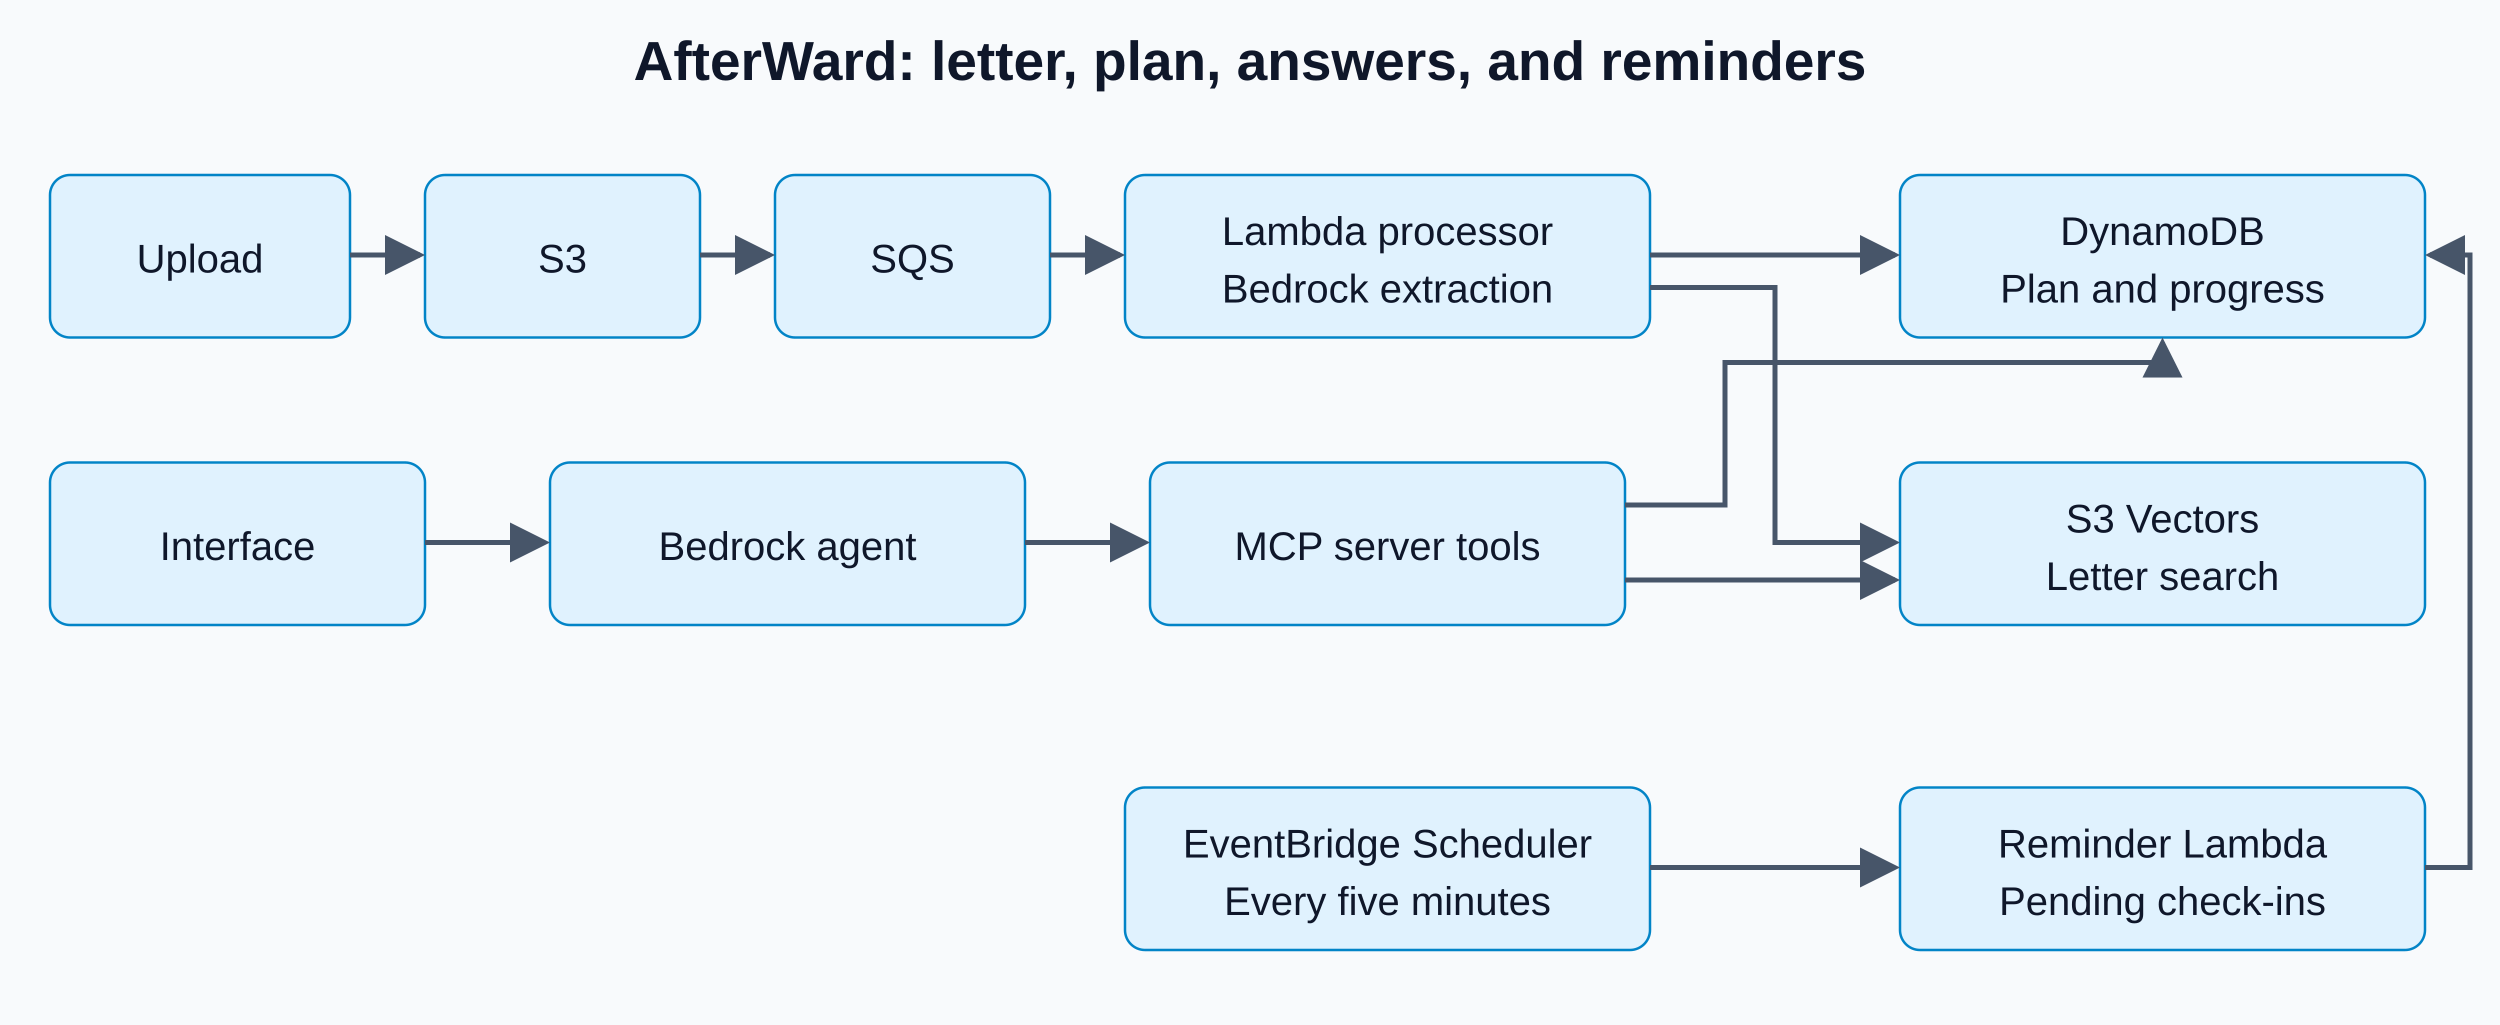
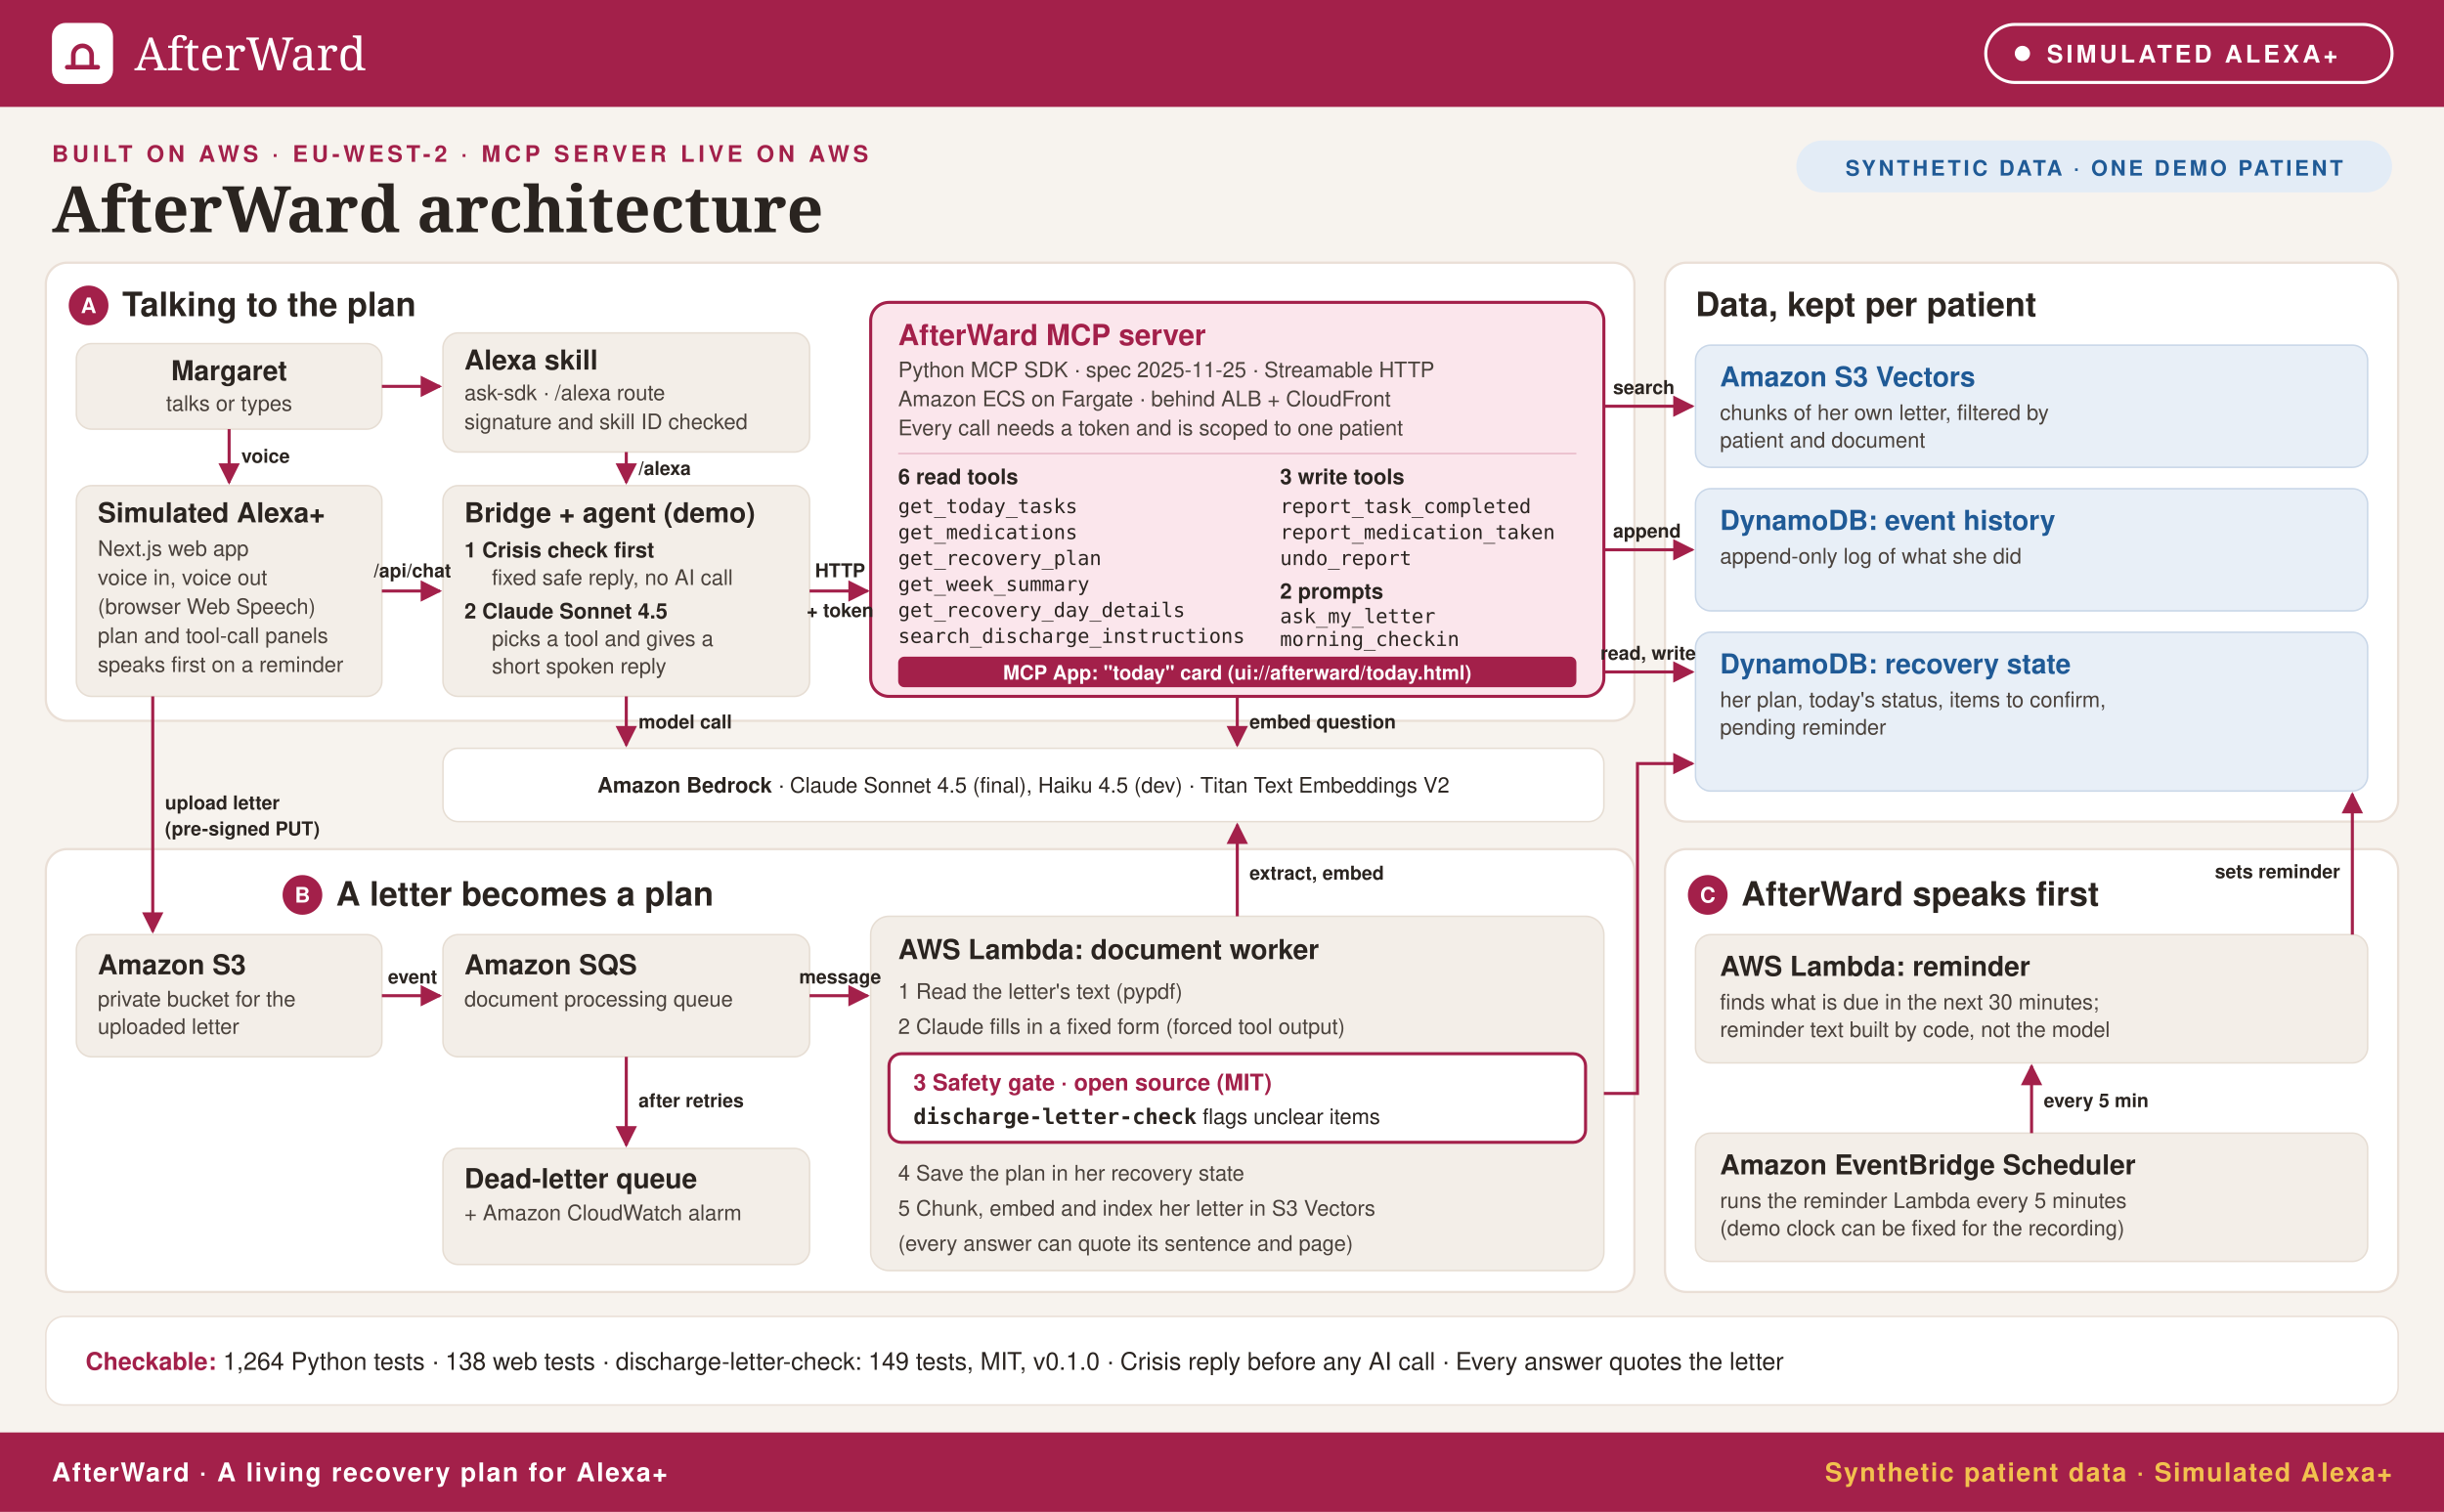
- <svg xmlns="http://www.w3.org/2000/svg" width="1000" height="410" viewBox="0 0 1000 410" role="img" aria-labelledby="title desc">
+ <svg xmlns="http://www.w3.org/2000/svg" viewBox="0 0 1600 990" width="1600" height="990" font-family="Segoe UI, Helvetica, Arial, sans-serif">
  <defs>
-     <marker id="arrow" markerWidth="8" markerHeight="8" refX="7" refY="4" orient="auto">
-       <path d="M0 0L8 4L0 8" fill="#475569" />
+     <marker id="a" viewBox="0 0 10 10" refX="9" refY="5" markerWidth="7" markerHeight="7" orient="auto-start-reverse">
+       <path d="M0,0 L10,5 L0,10 z" fill="#A3204A" />
    </marker>
+     <style>
+       .panel{fill:#FFFFFF;stroke:#EADFD6;stroke-width:1.5}
+       .box{fill:#F3EEE8;stroke:#E6DDD3;stroke-width:1}
+       .data{fill:#E8EFF7;stroke:#C9D7E8;stroke-width:1}
+       .hot{fill:#FBE6EC;stroke:#A3204A;stroke-width:2}
+       .gate{fill:#FFFFFF;stroke:#A3204A;stroke-width:2}
+       .h{font-size:22px;font-weight:700;fill:#2A2420}
+       .t{font-size:18px;font-weight:700;fill:#2A2420}
+       .tb{font-size:18px;font-weight:700;fill:#1F5A96}
+       .tr{font-size:19px;font-weight:700;fill:#A3204A}
+       .s{font-size:14px;fill:#4A423C}
+       .sb{font-size:14px;font-weight:700;fill:#2A2420}
+       .m{font-size:13px;fill:#2A2420;font-family:Consolas, Menlo, monospace}
+       .l{font-size:12.5px;font-weight:700;fill:#2A2420}
+       .w{fill:#FFFFFF}
+       .ln{stroke:#A3204A;stroke-width:2;fill:none;marker-end:url(#a)}
+     </style>
  </defs>
-   <rect width="1000" height="410" fill="#f8fafc" />
-   <g font-family="Arial, sans-serif" fill="#0f172a" text-anchor="middle">
-     <text x="500" y="32" font-size="22" font-weight="bold">AfterWard: letter, plan, answers, and reminders</text>
-     <g fill="#e0f2fe" stroke="#0284c7">
-       <rect x="20" y="70" width="120" height="65" rx="8" />
-       <rect x="170" y="70" width="110" height="65" rx="8" />
-       <rect x="310" y="70" width="110" height="65" rx="8" />
-       <rect x="450" y="70" width="210" height="65" rx="8" />
-       <rect x="760" y="70" width="210" height="65" rx="8" />
-       <rect x="760" y="185" width="210" height="65" rx="8" />
-       <rect x="20" y="185" width="150" height="65" rx="8" />
-       <rect x="220" y="185" width="190" height="65" rx="8" />
-       <rect x="460" y="185" width="190" height="65" rx="8" />
-       <rect x="450" y="315" width="210" height="65" rx="8" />
-       <rect x="760" y="315" width="210" height="65" rx="8" />
-     </g>
-     <g font-size="16">
-       <text x="80" y="109">Upload</text>
-       <text x="225" y="109">S3</text>
-       <text x="365" y="109">SQS</text>
-       <text x="555" y="98">Lambda processor</text>
-       <text x="555" y="121">Bedrock extraction</text>
-       <text x="865" y="98">DynamoDB</text>
-       <text x="865" y="121">Plan and progress</text>
-       <text x="865" y="213">S3 Vectors</text>
-       <text x="865" y="236">Letter search</text>
-       <text x="95" y="224">Interface</text>
-       <text x="315" y="224">Bedrock agent</text>
-       <text x="555" y="224">MCP server tools</text>
-       <text x="555" y="343">EventBridge Scheduler</text>
-       <text x="555" y="366">Every five minutes</text>
-       <text x="865" y="343">Reminder Lambda</text>
-       <text x="865" y="366">Pending check-ins</text>
-     </g>
-   </g>
-   <g fill="none" stroke="#475569" stroke-width="2" marker-end="url(#arrow)">
-     <path d="M140 102H168" />
-     <path d="M280 102H308" />
-     <path d="M420 102H448" />
-     <path d="M660 102H758" />
-     <path d="M660 115H710V217H758" />
-     <path d="M170 217H218" />
-     <path d="M410 217H458" />
-     <path d="M650 202H690V145H865V137" />
-     <path d="M650 232H758" />
-     <path d="M660 347H758" />
-     <path d="M970 347H988V102H972" />
-   </g>
+   <rect width="1600" height="990" fill="#F7F3EE" />
+   <rect width="1600" height="70" fill="#A3204A" />
+   <rect x="34" y="15" width="40" height="40" rx="9" fill="#FFFFFF" />
+   <path d="M44 44 h20 M48 44 v-8 a6 6 0 0 1 12 0 v8" stroke="#A3204A" stroke-width="3" fill="none" stroke-linecap="round" />
+   <text x="88" y="46" class="w" font-size="30" font-family="Georgia, serif">AfterWard</text>
+   <rect x="1300" y="16" width="266" height="38" rx="19" fill="none" stroke="#FFFFFF" stroke-width="2" />
+   <circle cx="1324" cy="35" r="5" fill="#FFFFFF" />
+   <text x="1340" y="41" class="w" font-size="16" font-weight="700" letter-spacing="2">SIMULATED ALEXA+</text>
+   <text x="34" y="106" font-size="15" font-weight="700" fill="#A3204A" letter-spacing="2.5">BUILT ON AWS · EU-WEST-2 · MCP SERVER LIVE ON AWS</text>
+   <text x="34" y="152" font-size="42" font-weight="700" fill="#2A2420" font-family="Georgia, serif">AfterWard architecture</text>
+   <rect x="1176" y="92" width="390" height="34" rx="17" fill="#E3ECF6" />
+   <text x="1371" y="115" text-anchor="middle" font-size="14" font-weight="700" fill="#1F5A96" letter-spacing="1.8">SYNTHETIC DATA · ONE DEMO PATIENT</text>
+   <rect x="30" y="172" width="1040" height="300" rx="14" class="panel" />
+   <circle cx="58" cy="200" r="13" fill="#A3204A" />
+   <text x="58" y="205" text-anchor="middle" class="w" font-size="14" font-weight="700">A</text>
+   <text x="80" y="207" class="h">Talking to the plan</text>
+   <rect x="50" y="225" width="200" height="56" rx="10" class="box" />
+   <text x="150" y="249" text-anchor="middle" class="t">Margaret</text>
+   <text x="150" y="269" text-anchor="middle" class="s">talks or types</text>
+   <rect x="50" y="318" width="200" height="138" rx="10" class="box" />
+   <text x="64" y="342" class="t">Simulated Alexa+</text>
+   <text x="64" y="364" class="s">Next.js web app</text>
+   <text x="64" y="383" class="s">voice in, voice out</text>
+   <text x="64" y="402" class="s">(browser Web Speech)</text>
+   <text x="64" y="421" class="s">plan and tool-call panels</text>
+   <text x="64" y="440" class="s">speaks first on a reminder</text>
+   <rect x="290" y="218" width="240" height="78" rx="10" class="box" />
+   <text x="304" y="242" class="t">Alexa skill</text>
+   <text x="304" y="262" class="s">ask-sdk · /alexa route</text>
+   <text x="304" y="281" class="s">signature and skill ID checked</text>
+   <rect x="290" y="318" width="240" height="138" rx="10" class="box" />
+   <text x="304" y="342" class="t">Bridge + agent (demo)</text>
+   <text x="304" y="365" class="sb">1  Crisis check first</text>
+   <text x="322" y="383" class="s">fixed safe reply, no AI call</text>
+   <text x="304" y="405" class="sb">2  Claude Sonnet 4.5</text>
+   <text x="322" y="423" class="s">picks a tool and gives a</text>
+   <text x="322" y="441" class="s">short spoken reply</text>
+   <rect x="570" y="198" width="480" height="258" rx="12" class="hot" />
+   <text x="588" y="226" class="tr">AfterWard MCP server</text>
+   <text x="588" y="247" class="s">Python MCP SDK · spec 2025-11-25 · Streamable HTTP</text>
+   <text x="588" y="266" class="s">Amazon ECS on Fargate · behind ALB + CloudFront</text>
+   <text x="588" y="285" class="s">Every call needs a token and is scoped to one patient</text>
+   <line x1="588" y1="297" x2="1032" y2="297" stroke="#E8B9C8" />
+   <text x="588" y="317" class="sb">6 read tools</text>
+   <text x="588" y="336" class="m">get_today_tasks</text>
+   <text x="588" y="353" class="m">get_medications</text>
+   <text x="588" y="370" class="m">get_recovery_plan</text>
+   <text x="588" y="387" class="m">get_week_summary</text>
+   <text x="588" y="404" class="m">get_recovery_day_details</text>
+   <text x="588" y="421" class="m">search_discharge_instructions</text>
+   <text x="838" y="317" class="sb">3 write tools</text>
+   <text x="838" y="336" class="m">report_task_completed</text>
+   <text x="838" y="353" class="m">report_medication_taken</text>
+   <text x="838" y="370" class="m">undo_report</text>
+   <text x="838" y="392" class="sb">2 prompts</text>
+   <text x="838" y="408" class="m">ask_my_letter</text>
+   <text x="838" y="423" class="m">morning_checkin</text>
+   <rect x="588" y="430" width="444" height="20" rx="4" fill="#A3204A" />
+   <text x="810" y="445" text-anchor="middle" class="w" font-size="13" font-weight="700">MCP App: "today" card (ui://afterward/today.html)</text>
+   <rect x="290" y="490" width="760" height="48" rx="10" fill="#FFFFFF" stroke="#E6DDD3" />
+   <text x="670" y="519" text-anchor="middle" font-size="14" fill="#2A2420">
+     <tspan font-weight="700">Amazon Bedrock</tspan> · Claude Sonnet 4.5 (final), Haiku 4.5 (dev) · Titan Text Embeddings V2</text>
+   <rect x="30" y="556" width="1040" height="290" rx="14" class="panel" />
+   <circle cx="198" cy="586" r="13" fill="#A3204A" />
+   <text x="198" y="591" text-anchor="middle" class="w" font-size="14" font-weight="700">B</text>
+   <text x="220" y="593" class="h">A letter becomes a plan</text>
+   <rect x="50" y="612" width="200" height="80" rx="10" class="box" />
+   <text x="64" y="638" class="t">Amazon S3</text>
+   <text x="64" y="659" class="s">private bucket for the</text>
+   <text x="64" y="677" class="s">uploaded letter</text>
+   <rect x="290" y="612" width="240" height="80" rx="10" class="box" />
+   <text x="304" y="638" class="t">Amazon SQS</text>
+   <text x="304" y="659" class="s">document processing queue</text>
+   <rect x="290" y="752" width="240" height="76" rx="10" class="box" />
+   <text x="304" y="778" class="t">Dead-letter queue</text>
+   <text x="304" y="799" class="s">+ Amazon CloudWatch alarm</text>
+   <rect x="570" y="600" width="480" height="232" rx="12" class="box" />
+   <text x="588" y="628" class="t">AWS Lambda: document worker</text>
+   <text x="588" y="654" class="s">1  Read the letter's text (pypdf)</text>
+   <text x="588" y="677" class="s">2  Claude fills in a fixed form (forced tool output)</text>
+   <rect x="582" y="690" width="456" height="58" rx="8" class="gate" />
+   <text x="598" y="714" font-size="15" font-weight="700" fill="#A3204A">3  Safety gate · open source (MIT)</text>
+   <text x="598" y="736" font-size="14" fill="#2A2420">
+     <tspan font-family="Consolas, Menlo, monospace" font-weight="700">discharge-letter-check</tspan> flags unclear items</text>
+   <text x="588" y="773" class="s">4  Save the plan in her recovery state</text>
+   <text x="588" y="796" class="s">5  Chunk, embed and index her letter in S3 Vectors</text>
+   <text x="588" y="819" class="s">    (every answer can quote its sentence and page)</text>
+   <rect x="1090" y="172" width="480" height="366" rx="14" class="panel" />
+   <text x="1110" y="207" class="h">Data, kept per patient</text>
+   <rect x="1110" y="226" width="440" height="80" rx="10" class="data" />
+   <text x="1126" y="253" class="tb">Amazon S3 Vectors</text>
+   <text x="1126" y="275" class="s">chunks of her own letter, filtered by</text>
+   <text x="1126" y="293" class="s">patient and document</text>
+   <rect x="1110" y="320" width="440" height="80" rx="10" class="data" />
+   <text x="1126" y="347" class="tb">DynamoDB: event history</text>
+   <text x="1126" y="369" class="s">append-only log of what she did</text>
+   <rect x="1110" y="414" width="440" height="104" rx="10" class="data" />
+   <text x="1126" y="441" class="tb">DynamoDB: recovery state</text>
+   <text x="1126" y="463" class="s">her plan, today's status, items to confirm,</text>
+   <text x="1126" y="481" class="s">pending reminder</text>
+   <rect x="1090" y="556" width="480" height="290" rx="14" class="panel" />
+   <circle cx="1118" cy="586" r="13" fill="#A3204A" />
+   <text x="1118" y="591" text-anchor="middle" class="w" font-size="14" font-weight="700">C</text>
+   <text x="1140" y="593" class="h">AfterWard speaks first</text>
+   <rect x="1110" y="612" width="440" height="84" rx="10" class="box" />
+   <text x="1126" y="639" class="t">AWS Lambda: reminder</text>
+   <text x="1126" y="661" class="s">finds what is due in the next 30 minutes;</text>
+   <text x="1126" y="679" class="s">reminder text built by code, not the model</text>
+   <rect x="1110" y="742" width="440" height="84" rx="10" class="box" />
+   <text x="1126" y="769" class="t">Amazon EventBridge Scheduler</text>
+   <text x="1126" y="791" class="s">runs the reminder Lambda every 5 minutes</text>
+   <text x="1126" y="809" class="s">(demo clock can be fixed for the recording)</text>
+   <path class="ln" d="M150 281 V316" />
+   <text x="158" y="303" class="l">voice</text>
+   <path class="ln" d="M250 253 H288" />
+   <path class="ln" d="M250 387 H288" />
+   <text x="270" y="378" text-anchor="middle" class="l" font-size="11">/api/chat</text>
+   <path class="ln" d="M410 296 V316" />
+   <text x="418" y="311" class="l">/alexa</text>
+   <path class="ln" d="M530 387 H568" />
+   <text x="550" y="378" text-anchor="middle" class="l" font-size="11">HTTP</text>
+   <text x="550" y="404" text-anchor="middle" class="l" font-size="11">+ token</text>
+   <path class="ln" d="M410 456 V488" />
+   <text x="418" y="477" class="l">model call</text>
+   <path class="ln" d="M810 456 V488" />
+   <text x="818" y="477" class="l">embed question</text>
+   <path class="ln" d="M1050 266 H1108" />
+   <text x="1056" y="258" class="l">search</text>
+   <path class="ln" d="M1050 360 H1108" />
+   <text x="1056" y="352" class="l">append</text>
+   <path class="ln" d="M1050 440 H1108" />
+   <text x="1079" y="432" text-anchor="middle" class="l" font-size="11">read, write</text>
+   <path class="ln" d="M100 456 V610" />
+   <text x="108" y="530" class="l">upload letter</text>
+   <text x="108" y="547" class="l">(pre-signed PUT)</text>
+   <path class="ln" d="M250 652 H288" />
+   <text x="254" y="644" class="l">event</text>
+   <path class="ln" d="M530 652 H568" />
+   <text x="550" y="644" text-anchor="middle" class="l" font-size="11">message</text>
+   <path class="ln" d="M410 692 V750" />
+   <text x="418" y="725" class="l">after retries</text>
+   <path class="ln" d="M810 600 V540" />
+   <text x="818" y="576" class="l">extract, embed</text>
+   <path class="ln" d="M1050 716 H1072 V500 H1108" />
+   <path class="ln" d="M1540 612 V520" />
+   <text x="1532" y="575" text-anchor="end" class="l">sets reminder</text>
+   <path class="ln" d="M1330 742 V698" />
+   <text x="1338" y="725" class="l">every 5 min</text>
+   <rect x="30" y="862" width="1540" height="58" rx="12" fill="#FFFFFF" stroke="#EADFD6" />
+   <text x="56" y="897" font-size="16" fill="#2A2420">
+     <tspan font-weight="700" fill="#A3204A">Checkable:</tspan>  1,264 Python tests · 138 web tests · discharge-letter-check: 149 tests, MIT, v0.1.0 · Crisis reply before any AI call · Every answer quotes the letter</text>
+   <rect y="938" width="1600" height="52" fill="#A3204A" />
+   <text x="34" y="970" class="w" font-size="17" font-weight="700" letter-spacing="1">AfterWard · A living recovery plan for Alexa+</text>
+   <text x="1566" y="970" text-anchor="end" font-size="17" font-weight="700" fill="#F2C14E" letter-spacing="1">Synthetic patient data · Simulated Alexa+</text>
</svg>
